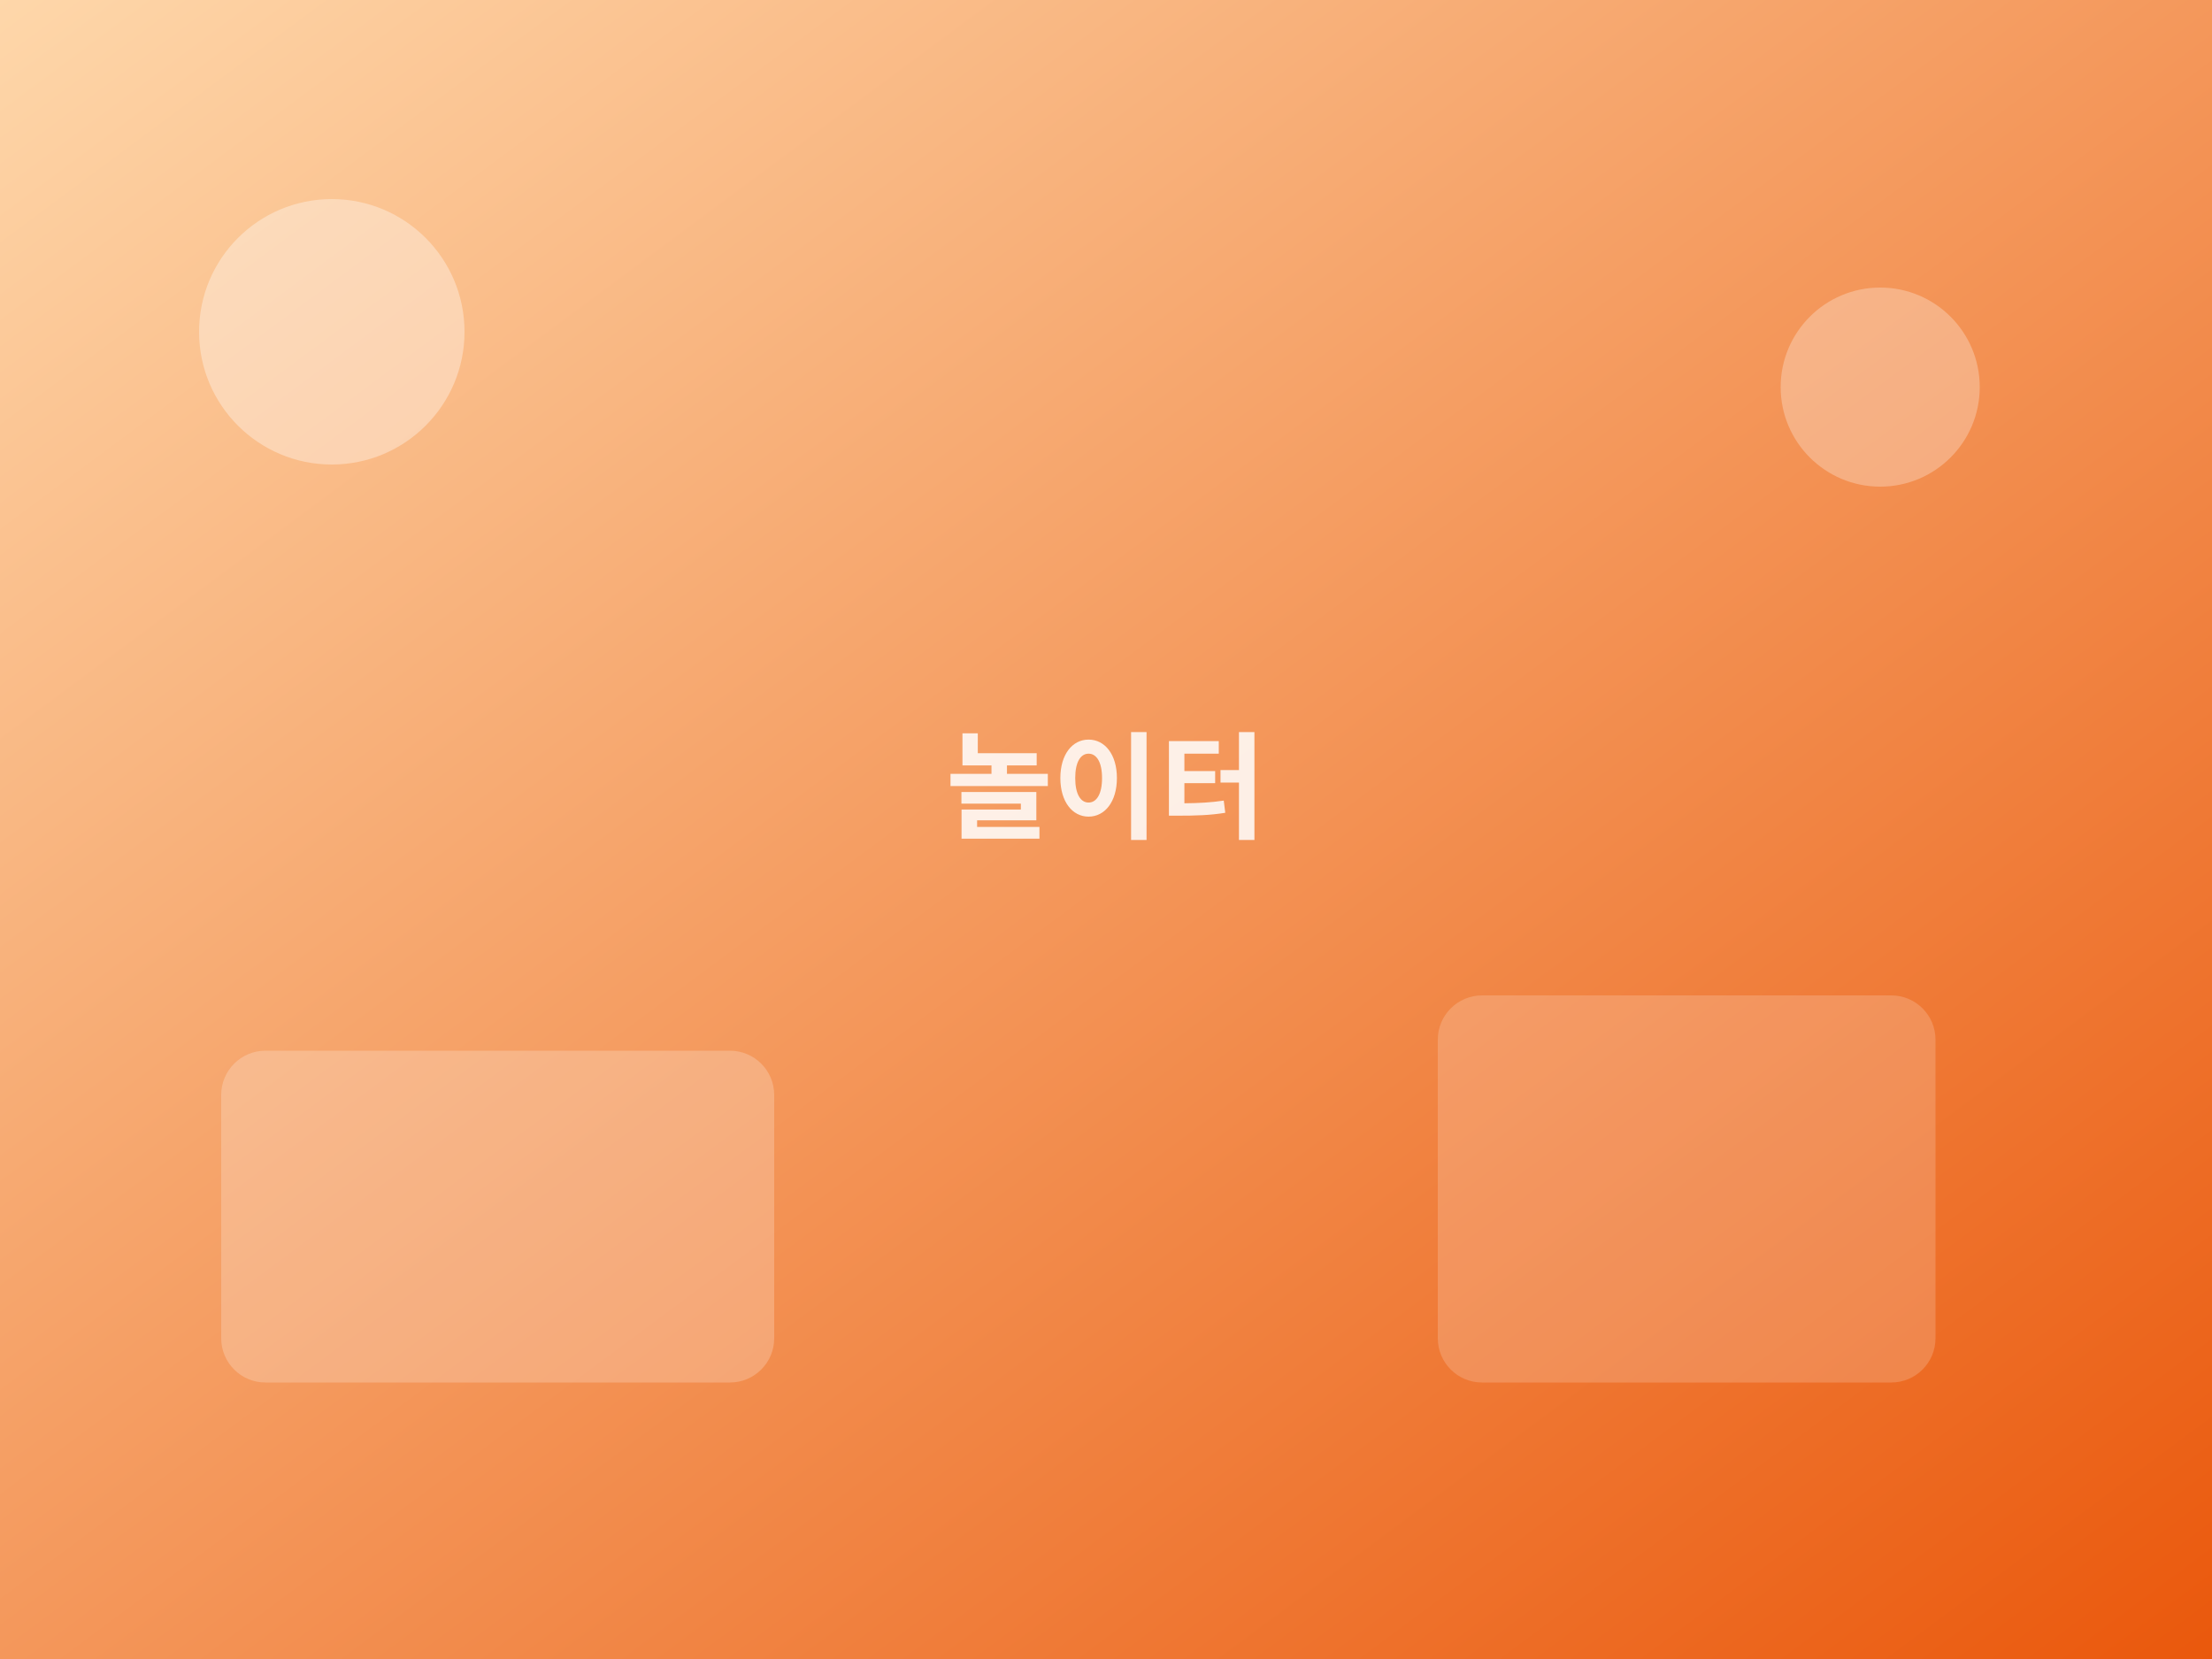
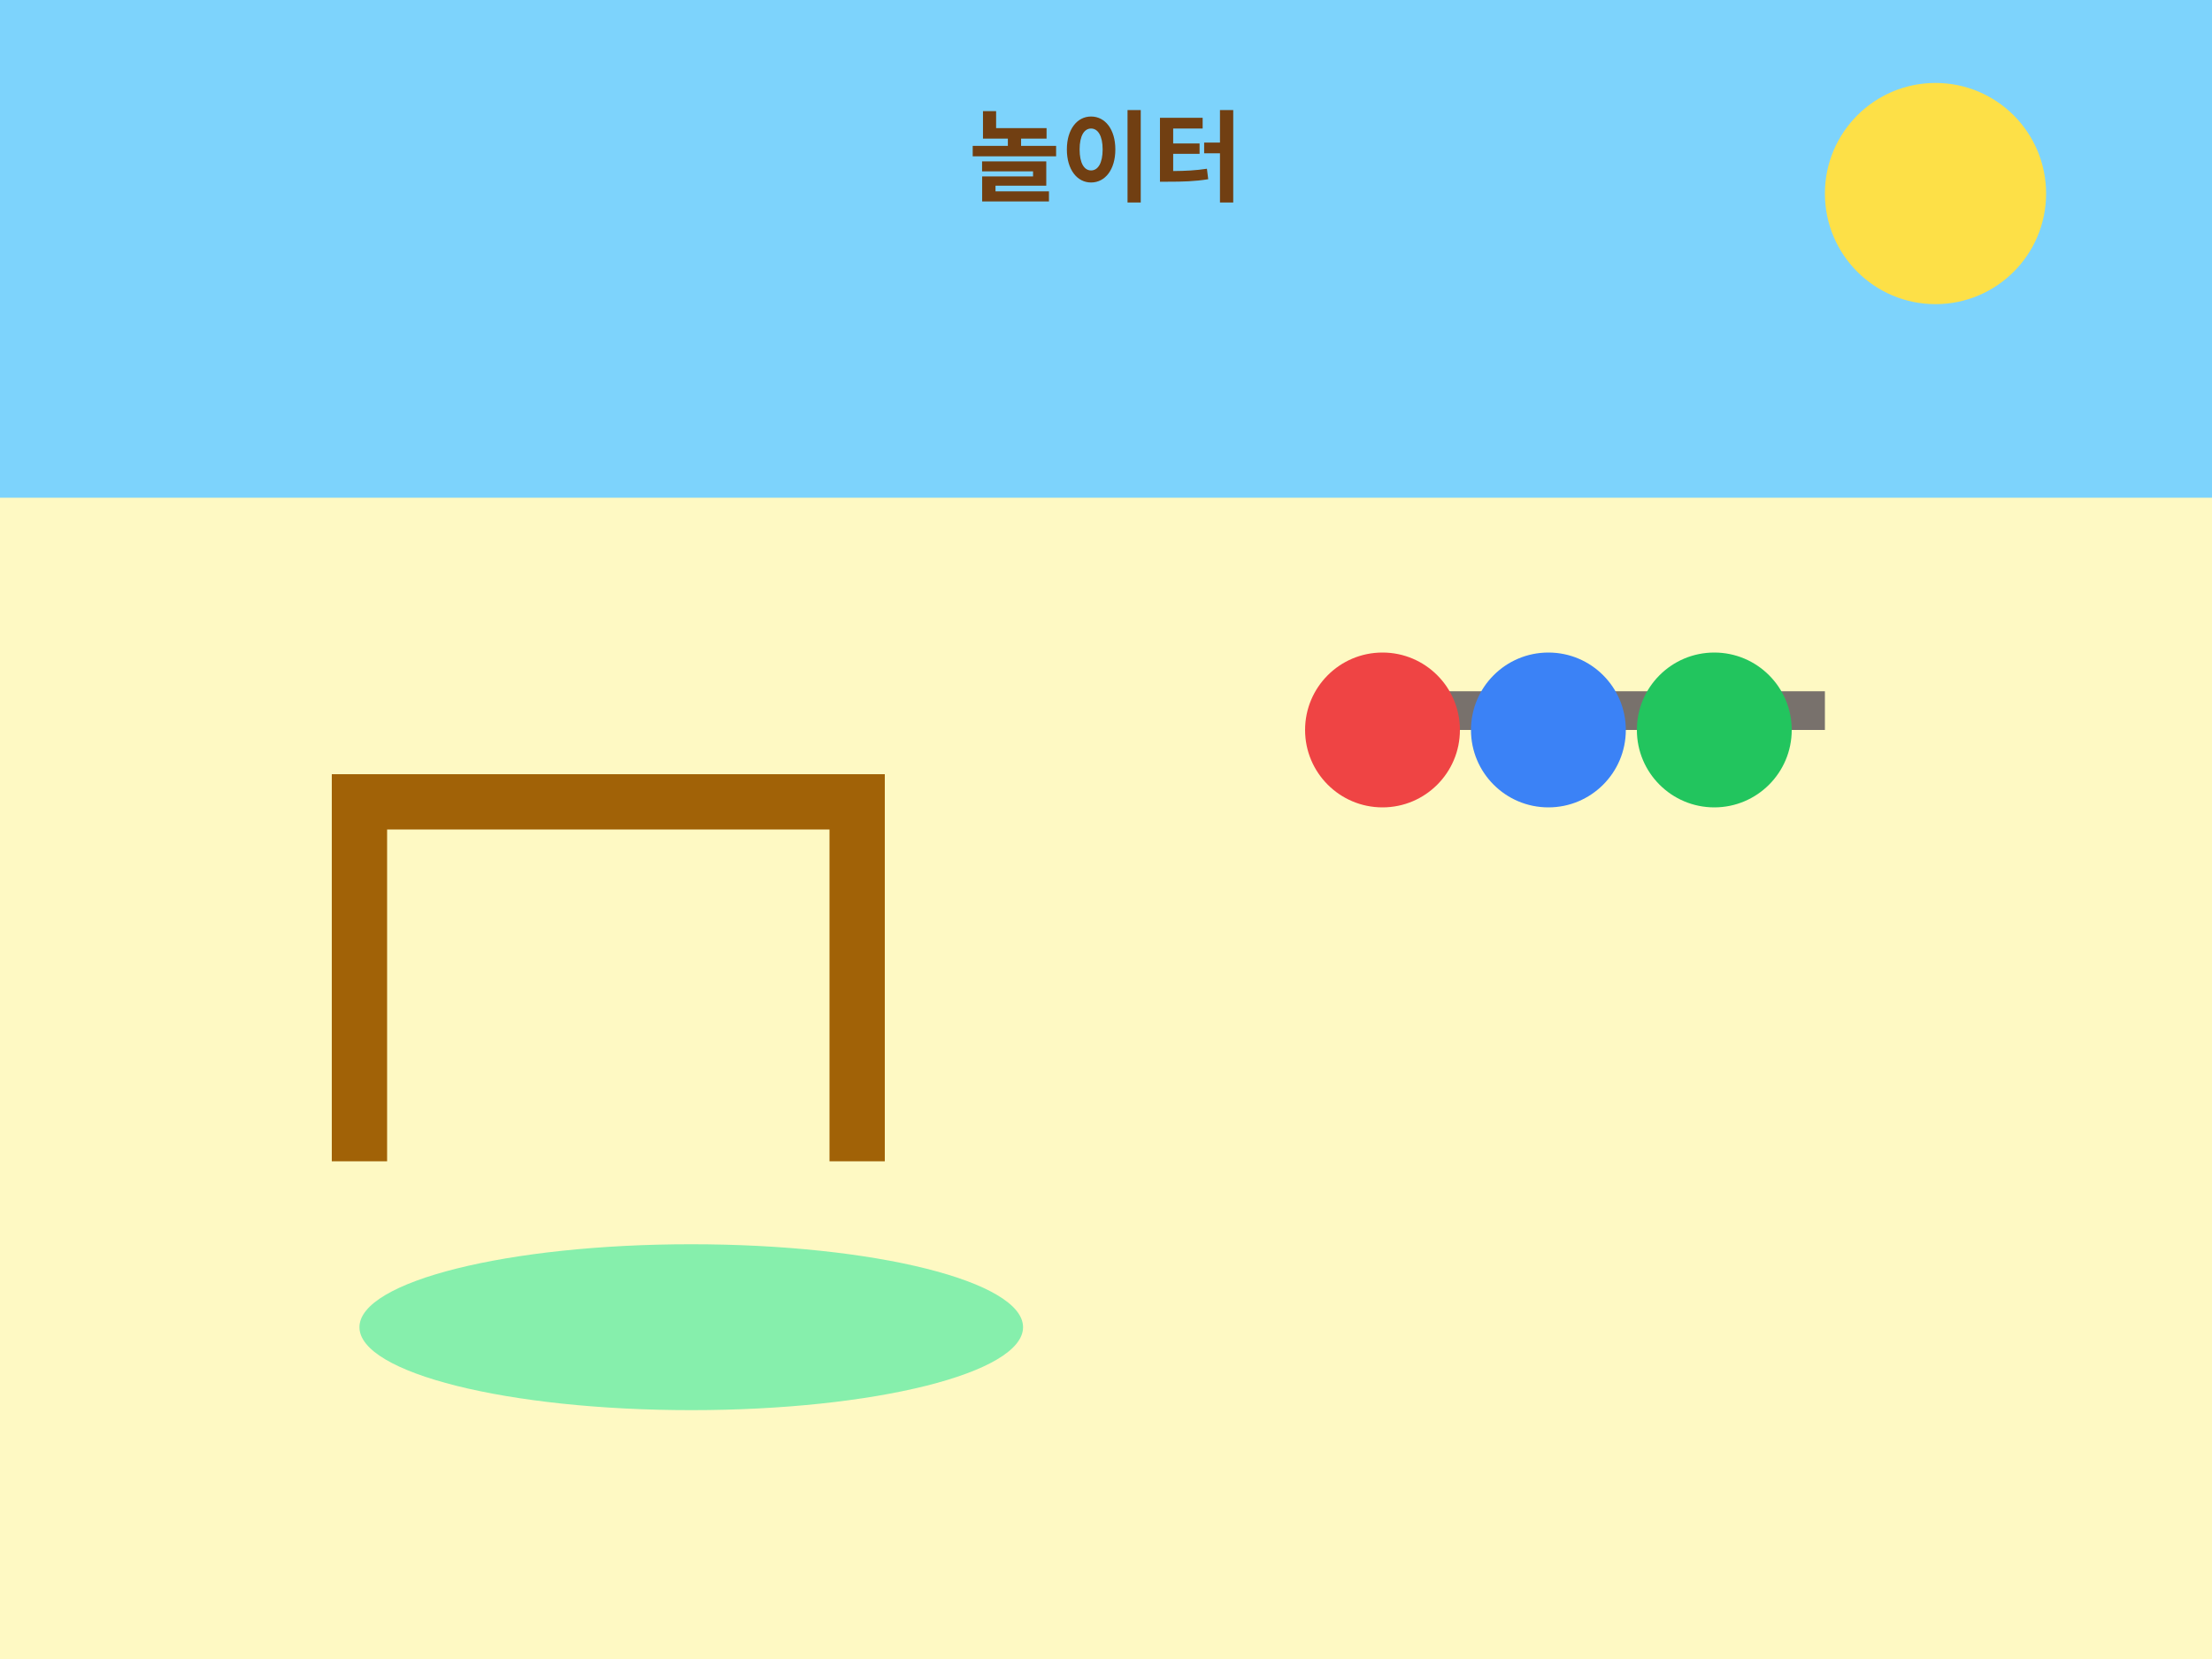
- <svg xmlns="http://www.w3.org/2000/svg" viewBox="0 0 800 600" width="800" height="600">
-   <defs>
-     <linearGradient id="bg" x1="0%" y1="0%" x2="100%" y2="100%">
-       <stop offset="0%" stop-color="#fed7aa" />
-       <stop offset="100%" stop-color="#ea580c" />
-     </linearGradient>
-   </defs>
-   <rect width="800" height="600" fill="url(#bg)" />
-   <circle cx="120" cy="120" r="48" fill="rgba(255,255,255,0.35)" />
-   <circle cx="680" cy="140" r="36" fill="rgba(255,255,255,0.28)" />
-   <rect x="80" y="380" width="200" height="120" rx="16" fill="rgba(255,255,255,0.22)" />
-   <rect x="520" y="360" width="180" height="140" rx="16" fill="rgba(255,255,255,0.18)" />
-   <text x="400" y="300" text-anchor="middle" font-family="Arial,sans-serif" font-size="42" fill="rgba(255,255,255,0.85)" font-weight="700">놀이터</text>
+ <svg xmlns="http://www.w3.org/2000/svg" viewBox="0 0 800 600">
+   <rect width="800" height="600" fill="#fef9c3" />
+   <rect y="0" width="800" height="180" fill="#7dd3fc" />
+   <circle cx="700" cy="70" r="40" fill="#fde047" />
+   <rect x="120" y="280" width="200" height="20" fill="#a16207" />
+   <rect x="120" y="280" width="20" height="140" fill="#a16207" />
+   <rect x="300" y="280" width="20" height="140" fill="#a16207" />
+   <rect x="480" y="250" width="180" height="14" fill="#78716c" />
+   <circle cx="500" cy="264" r="28" fill="#ef4444" />
+   <circle cx="560" cy="264" r="28" fill="#3b82f6" />
+   <circle cx="620" cy="264" r="28" fill="#22c55e" />
+   <ellipse cx="250" cy="480" rx="120" ry="30" fill="#86efac" />
+   <text x="400" y="70" text-anchor="middle" font-family="Arial,sans-serif" font-size="36" font-weight="700" fill="#713f12">놀이터</text>
</svg>
